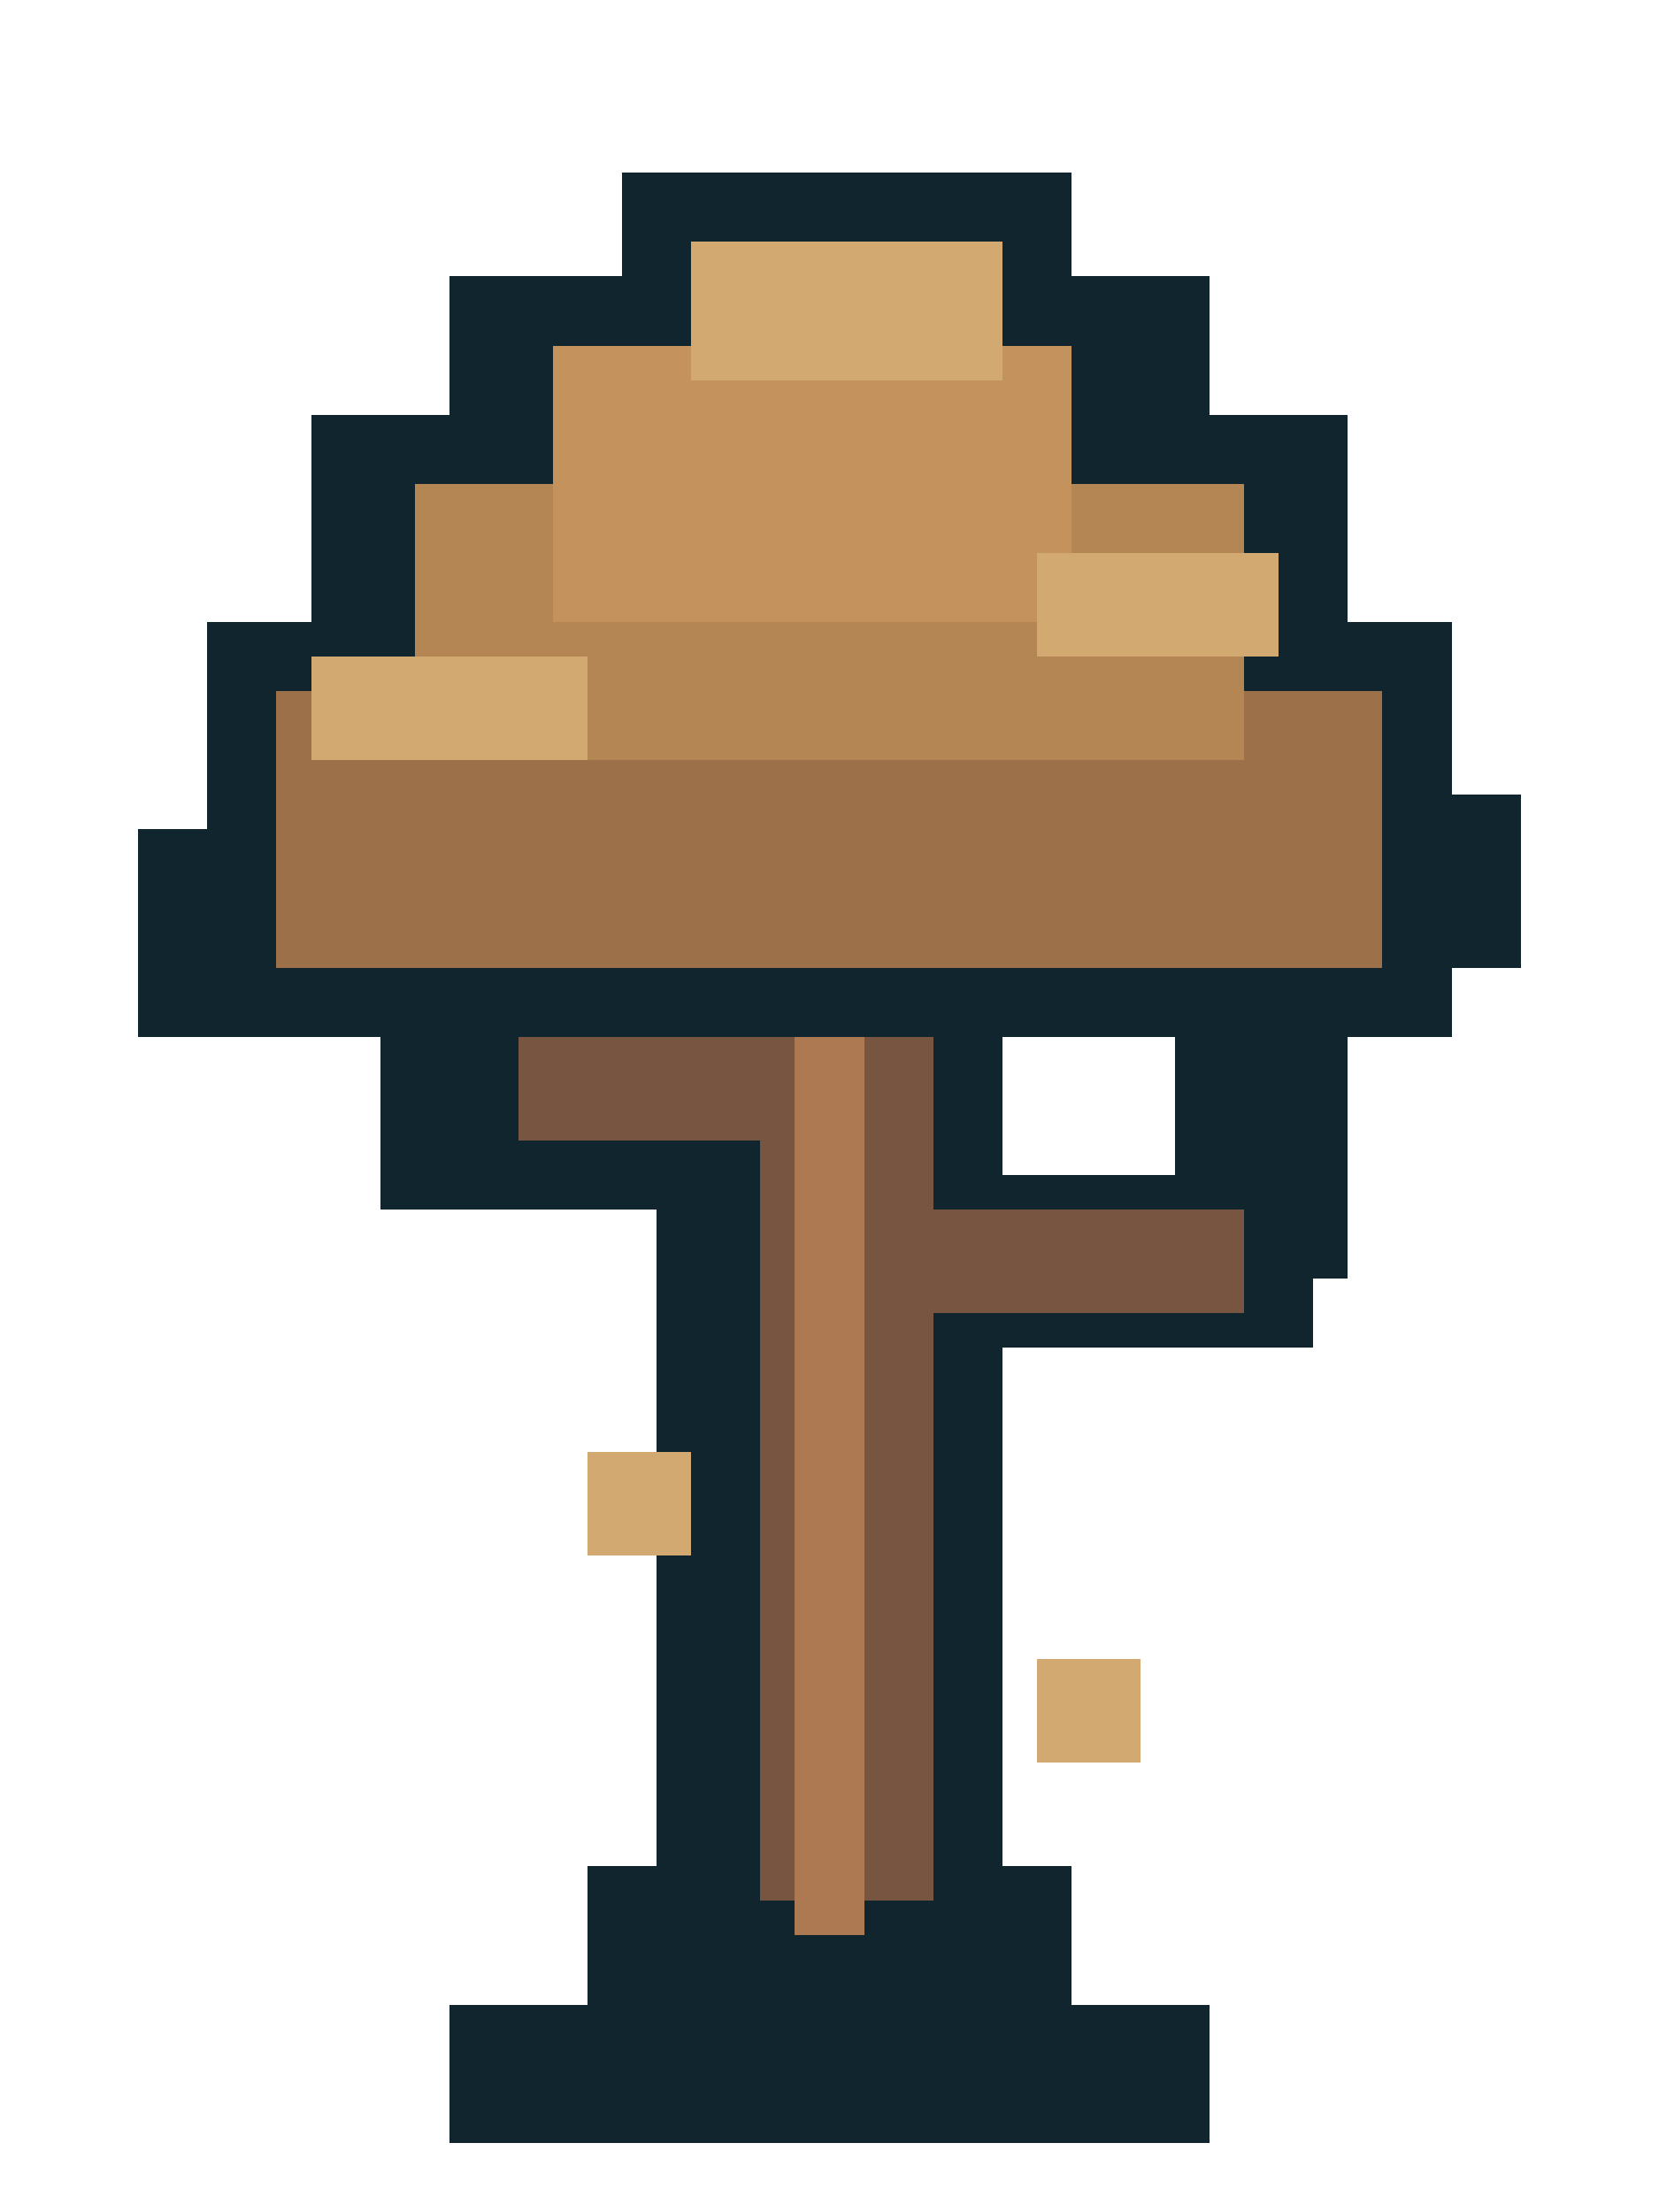
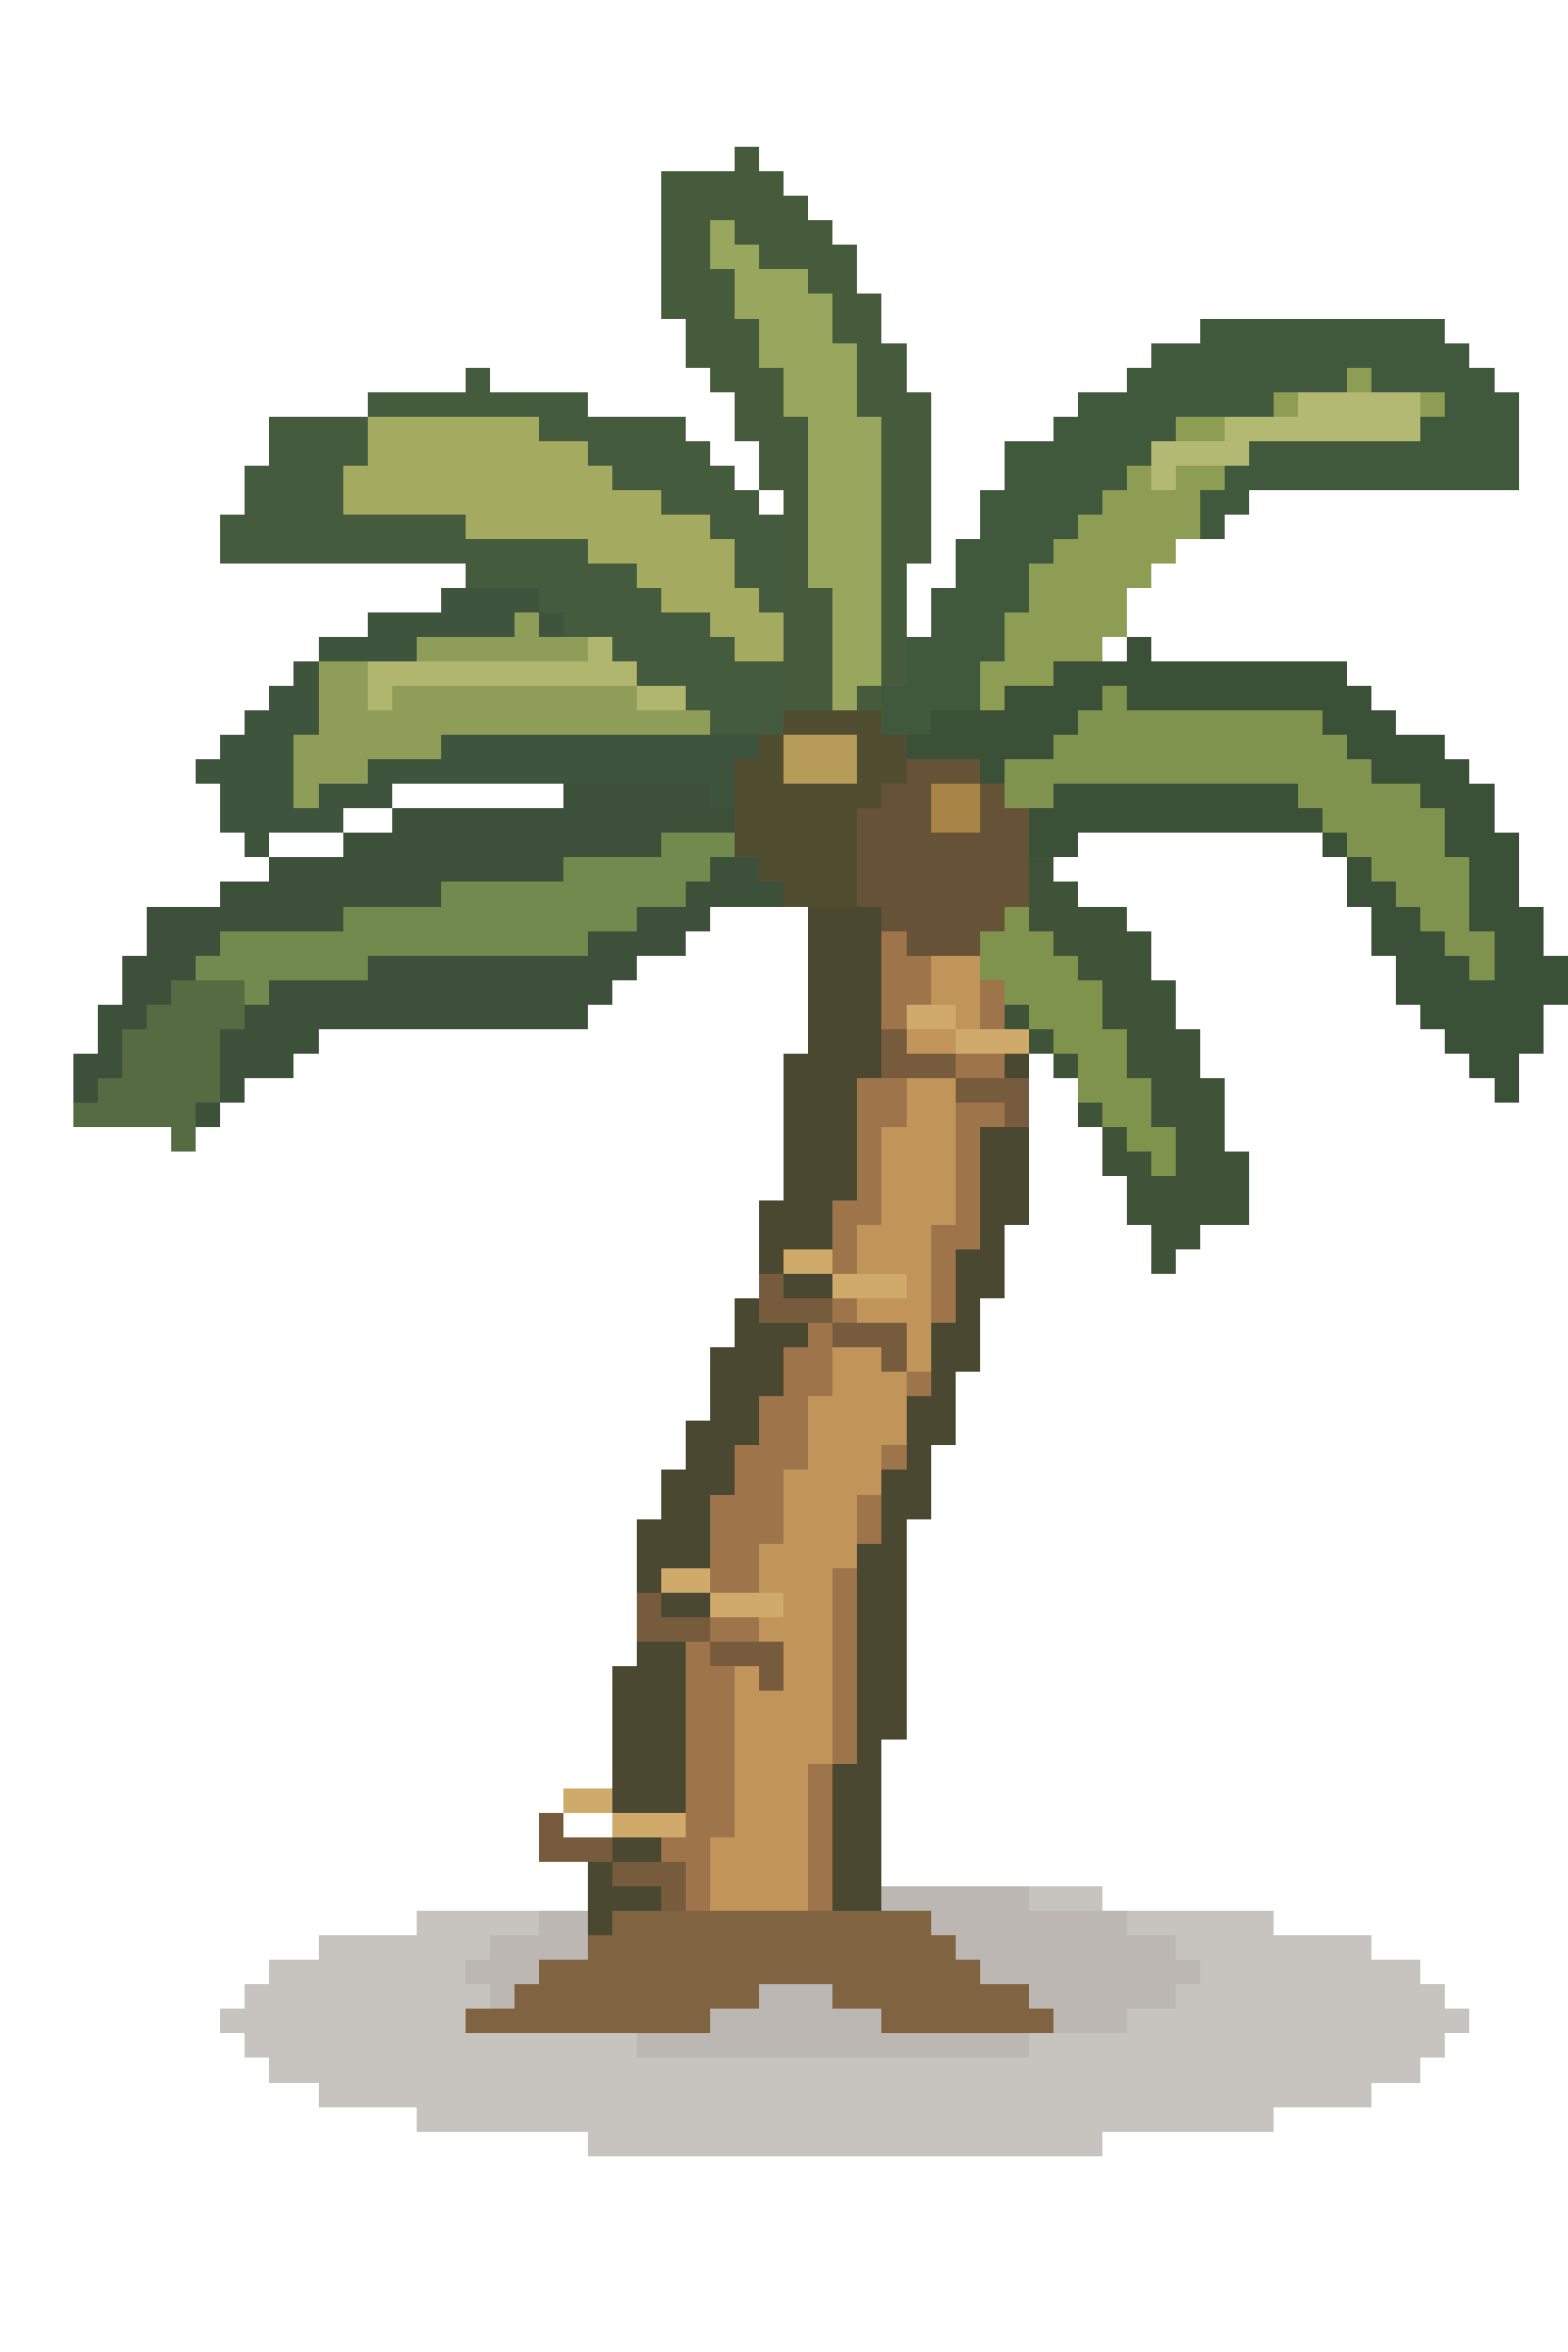
- <svg xmlns="http://www.w3.org/2000/svg" width="48" height="64" viewBox="0 0 48 64" shape-rendering="crispEdges">
-   <rect x="13" y="58" width="22" height="4" fill="#10252d" />
-   <rect x="17" y="54" width="14" height="6" fill="#10252d" />
-   <rect x="19" y="29" width="10" height="29" fill="#10252d" />
-   <rect x="22" y="24" width="5" height="31" fill="#775540" />
-   <rect x="23" y="27" width="2" height="29" fill="#ad7953" />
-   <rect x="11" y="30" width="11" height="5" fill="#10252d" />
-   <rect x="11" y="28" width="5" height="5" fill="#10252d" />
-   <rect x="15" y="30" width="7" height="3" fill="#775540" />
-   <rect x="27" y="34" width="11" height="5" fill="#10252d" />
-   <rect x="34" y="30" width="5" height="7" fill="#10252d" />
-   <rect x="27" y="35" width="9" height="3" fill="#775540" />
-   <rect x="6" y="18" width="36" height="12" fill="#10252d" />
-   <rect x="9" y="12" width="30" height="6" fill="#10252d" />
-   <rect x="13" y="8" width="22" height="5" fill="#10252d" />
-   <rect x="18" y="5" width="13" height="4" fill="#10252d" />
-   <rect x="8" y="20" width="32" height="8" fill="#9c7049" />
-   <rect x="12" y="14" width="24" height="8" fill="#b48654" />
-   <rect x="16" y="10" width="15" height="8" fill="#c3925d" />
-   <rect x="20" y="7" width="9" height="4" fill="#d2aa71" />
-   <rect x="9" y="19" width="8" height="3" fill="#d2aa71" />
-   <rect x="30" y="16" width="7" height="3" fill="#d2aa71" />
-   <rect x="4" y="24" width="4" height="6" fill="#10252d" />
-   <rect x="40" y="23" width="4" height="5" fill="#10252d" />
-   <rect x="17" y="42" width="3" height="3" fill="#d2aa71" />
-   <rect x="30" y="48" width="3" height="3" fill="#d2aa71" />
+ <svg xmlns="http://www.w3.org/2000/svg" width="64" height="96" viewBox="0 0 64 96" shape-rendering="crispEdges" data-anchor-x="32" data-anchor-y="80">
+   <rect x="30" y="6" width="1" height="1" fill="#465b3b" />
+   <rect x="27" y="7" width="5" height="1" fill="#465b3b" />
+   <rect x="27" y="8" width="6" height="1" fill="#465b3b" />
+   <rect x="29" y="9" width="1" height="1" fill="#98a75d" />
+   <rect x="30" y="9" width="4" height="1" fill="#465b3b" />
+   <rect x="27" y="9" width="2" height="2" fill="#465b3b" />
+   <rect x="29" y="10" width="2" height="1" fill="#98a75d" />
+   <rect x="31" y="10" width="4" height="1" fill="#465b3b" />
+   <rect x="30" y="11" width="3" height="1" fill="#98a75d" />
+   <rect x="33" y="11" width="2" height="1" fill="#465b3b" />
+   <rect x="27" y="11" width="3" height="2" fill="#465b3b" />
+   <rect x="30" y="12" width="4" height="1" fill="#98a75d" />
+   <rect x="31" y="13" width="3" height="1" fill="#98a75d" />
+   <rect x="34" y="12" width="2" height="2" fill="#465b3b" />
+   <rect x="49" y="13" width="10" height="1" fill="#40583c" />
+   <rect x="28" y="13" width="3" height="2" fill="#465b3b" />
+   <rect x="31" y="14" width="4" height="1" fill="#98a75d" />
+   <rect x="47" y="14" width="13" height="1" fill="#40583c" />
+   <rect x="19" y="15" width="1" height="1" fill="#455b3d" />
+   <rect x="29" y="15" width="3" height="1" fill="#465b3b" />
+   <rect x="35" y="14" width="2" height="2" fill="#465b3b" />
+   <rect x="46" y="15" width="9" height="1" fill="#40583c" />
+   <rect x="55" y="15" width="1" height="1" fill="#8d9d53" />
+   <rect x="56" y="15" width="5" height="1" fill="#40583c" />
+   <rect x="15" y="16" width="9" height="1" fill="#455b3d" />
+   <rect x="30" y="16" width="2" height="1" fill="#465b3b" />
+   <rect x="32" y="15" width="3" height="2" fill="#98a75d" />
+   <rect x="35" y="16" width="3" height="1" fill="#465b3b" />
+   <rect x="44" y="16" width="8" height="1" fill="#40583c" />
+   <rect x="52" y="16" width="1" height="1" fill="#8d9d53" />
+   <rect x="53" y="16" width="5" height="1" fill="#b3b973" />
+   <rect x="58" y="16" width="1" height="1" fill="#8d9d53" />
+   <rect x="59" y="16" width="3" height="1" fill="#40583c" />
+   <rect x="15" y="17" width="7" height="1" fill="#a4aa60" />
+   <rect x="22" y="17" width="6" height="1" fill="#455b3d" />
+   <rect x="30" y="17" width="3" height="1" fill="#465b3b" />
+   <rect x="43" y="17" width="5" height="1" fill="#40583c" />
+   <rect x="48" y="17" width="2" height="1" fill="#8d9d53" />
+   <rect x="50" y="17" width="8" height="1" fill="#b3b973" />
+   <rect x="58" y="17" width="4" height="1" fill="#40583c" />
+   <rect x="11" y="17" width="4" height="2" fill="#455b3d" />
+   <rect x="15" y="18" width="9" height="1" fill="#a4aa60" />
+   <rect x="24" y="18" width="5" height="1" fill="#455b3d" />
+   <rect x="41" y="18" width="6" height="1" fill="#40583c" />
+   <rect x="47" y="18" width="4" height="1" fill="#b3b973" />
+   <rect x="51" y="18" width="11" height="1" fill="#40583c" />
+   <rect x="14" y="19" width="11" height="1" fill="#a4aa60" />
+   <rect x="25" y="19" width="5" height="1" fill="#455b3d" />
+   <rect x="31" y="18" width="2" height="2" fill="#465b3b" />
+   <rect x="41" y="19" width="5" height="1" fill="#40583c" />
+   <rect x="46" y="19" width="1" height="1" fill="#8d9d53" />
+   <rect x="47" y="19" width="1" height="1" fill="#b3b973" />
+   <rect x="48" y="19" width="2" height="1" fill="#8d9d53" />
+   <rect x="50" y="19" width="12" height="1" fill="#40583c" />
+   <rect x="10" y="19" width="4" height="2" fill="#455b3d" />
+   <rect x="14" y="20" width="13" height="1" fill="#a4aa60" />
+   <rect x="27" y="20" width="4" height="1" fill="#455b3d" />
+   <rect x="40" y="20" width="5" height="1" fill="#40583c" />
+   <rect x="45" y="20" width="4" height="1" fill="#8d9d53" />
+   <rect x="49" y="20" width="2" height="1" fill="#40583c" />
+   <rect x="9" y="21" width="10" height="1" fill="#455b3d" />
+   <rect x="19" y="21" width="10" height="1" fill="#a4aa60" />
+   <rect x="29" y="21" width="3" height="1" fill="#455b3d" />
+   <rect x="40" y="21" width="4" height="1" fill="#40583c" />
+   <rect x="44" y="21" width="5" height="1" fill="#8d9d53" />
+   <rect x="49" y="21" width="1" height="1" fill="#40583c" />
+   <rect x="9" y="22" width="15" height="1" fill="#455b3d" />
+   <rect x="24" y="22" width="6" height="1" fill="#a4aa60" />
+   <rect x="36" y="17" width="2" height="6" fill="#465b3b" />
+   <rect x="39" y="22" width="4" height="1" fill="#40583c" />
+   <rect x="43" y="22" width="5" height="1" fill="#8d9d53" />
+   <rect x="19" y="23" width="7" height="1" fill="#455b3d" />
+   <rect x="26" y="23" width="4" height="1" fill="#a4aa60" />
+   <rect x="30" y="22" width="2" height="2" fill="#455b3d" />
+   <rect x="32" y="20" width="1" height="4" fill="#465b3b" />
+   <rect x="33" y="17" width="3" height="7" fill="#98a75d" />
+   <rect x="39" y="23" width="3" height="1" fill="#40583c" />
+   <rect x="42" y="23" width="5" height="1" fill="#8d9d53" />
+   <rect x="18" y="24" width="4" height="1" fill="#3e543c" />
+   <rect x="22" y="24" width="5" height="1" fill="#455b3d" />
+   <rect x="27" y="24" width="4" height="1" fill="#a4aa60" />
+   <rect x="31" y="24" width="1" height="1" fill="#455b3d" />
+   <rect x="38" y="24" width="4" height="1" fill="#40583c" />
+   <rect x="42" y="24" width="4" height="1" fill="#8d9d53" />
+   <rect x="15" y="25" width="6" height="1" fill="#3e543c" />
+   <rect x="21" y="25" width="1" height="1" fill="#8e9d58" />
+   <rect x="22" y="25" width="1" height="1" fill="#3e543c" />
+   <rect x="23" y="25" width="6" height="1" fill="#455b3d" />
+   <rect x="29" y="25" width="3" height="1" fill="#a4aa60" />
+   <rect x="38" y="25" width="3" height="1" fill="#40583c" />
+   <rect x="41" y="25" width="5" height="1" fill="#8d9d53" />
+   <rect x="13" y="26" width="4" height="1" fill="#3e543c" />
+   <rect x="17" y="26" width="7" height="1" fill="#8e9d58" />
+   <rect x="24" y="26" width="1" height="1" fill="#b0b66d" />
+   <rect x="25" y="26" width="5" height="1" fill="#455b3d" />
+   <rect x="30" y="26" width="2" height="1" fill="#a4aa60" />
+   <rect x="37" y="26" width="4" height="1" fill="#40583c" />
+   <rect x="41" y="26" width="4" height="1" fill="#8d9d53" />
+   <rect x="46" y="26" width="1" height="1" fill="#3b5137" />
+   <rect x="12" y="27" width="1" height="1" fill="#3e543c" />
+   <rect x="15" y="27" width="11" height="1" fill="#b0b66d" />
+   <rect x="26" y="27" width="6" height="1" fill="#455b3d" />
+   <rect x="34" y="24" width="2" height="4" fill="#98a75d" />
+   <rect x="36" y="23" width="1" height="5" fill="#465b3b" />
+   <rect x="37" y="27" width="3" height="1" fill="#40583c" />
+   <rect x="40" y="27" width="3" height="1" fill="#8d9d53" />
+   <rect x="43" y="27" width="12" height="1" fill="#3b5137" />
+   <rect x="11" y="28" width="2" height="1" fill="#3e543c" />
+   <rect x="13" y="27" width="2" height="2" fill="#8e9d58" />
+   <rect x="15" y="28" width="1" height="1" fill="#b0b66d" />
+   <rect x="16" y="28" width="10" height="1" fill="#8e9d58" />
+   <rect x="26" y="28" width="2" height="1" fill="#b0b66d" />
+   <rect x="28" y="28" width="4" height="1" fill="#455b3d" />
+   <rect x="32" y="24" width="2" height="5" fill="#465b3b" />
+   <rect x="34" y="28" width="1" height="1" fill="#98a75d" />
+   <rect x="35" y="28" width="1" height="1" fill="#465b3b" />
+   <rect x="36" y="28" width="4" height="1" fill="#40583c" />
+   <rect x="40" y="28" width="1" height="1" fill="#8d9d53" />
+   <rect x="41" y="28" width="4" height="1" fill="#3b5137" />
+   <rect x="45" y="28" width="1" height="1" fill="#7f934e" />
+   <rect x="46" y="28" width="10" height="1" fill="#3b5137" />
+   <rect x="10" y="29" width="3" height="1" fill="#3e543c" />
+   <rect x="13" y="29" width="16" height="1" fill="#8e9d58" />
+   <rect x="29" y="29" width="3" height="1" fill="#455b3d" />
+   <rect x="32" y="29" width="4" height="1" fill="#514d30" />
+   <rect x="36" y="29" width="2" height="1" fill="#40583c" />
+   <rect x="38" y="29" width="6" height="1" fill="#3b5137" />
+   <rect x="44" y="29" width="10" height="1" fill="#7f934e" />
+   <rect x="54" y="29" width="3" height="1" fill="#3b5137" />
+   <rect x="9" y="30" width="3" height="1" fill="#3e543c" />
+   <rect x="12" y="30" width="6" height="1" fill="#8e9d58" />
+   <rect x="18" y="30" width="13" height="1" fill="#3e543c" />
+   <rect x="31" y="30" width="1" height="1" fill="#514d30" />
+   <rect x="37" y="30" width="6" height="1" fill="#3b5137" />
+   <rect x="43" y="30" width="12" height="1" fill="#7f934e" />
+   <rect x="55" y="30" width="4" height="1" fill="#3b5137" />
+   <rect x="8" y="31" width="4" height="1" fill="#3e543c" />
+   <rect x="12" y="31" width="3" height="1" fill="#8e9d58" />
+   <rect x="15" y="31" width="15" height="1" fill="#3e543c" />
+   <rect x="30" y="31" width="2" height="1" fill="#514d30" />
+   <rect x="32" y="30" width="3" height="2" fill="#b69b59" />
+   <rect x="35" y="30" width="2" height="2" fill="#514d30" />
+   <rect x="37" y="31" width="3" height="1" fill="#655237" />
+   <rect x="40" y="31" width="1" height="1" fill="#3b5137" />
+   <rect x="41" y="31" width="15" height="1" fill="#7f934e" />
+   <rect x="56" y="31" width="4" height="1" fill="#3b5137" />
+   <rect x="9" y="32" width="3" height="1" fill="#3e543c" />
+   <rect x="12" y="32" width="1" height="1" fill="#8e9d58" />
+   <rect x="13" y="32" width="3" height="1" fill="#3e543c" />
+   <rect x="23" y="32" width="6" height="1" fill="#3d513a" />
+   <rect x="29" y="32" width="1" height="1" fill="#3e543c" />
+   <rect x="30" y="32" width="6" height="1" fill="#514d30" />
+   <rect x="36" y="32" width="2" height="1" fill="#655237" />
+   <rect x="40" y="32" width="1" height="1" fill="#655237" />
+   <rect x="41" y="32" width="2" height="1" fill="#7f934e" />
+   <rect x="43" y="32" width="10" height="1" fill="#3b5137" />
+   <rect x="53" y="32" width="5" height="1" fill="#7f934e" />
+   <rect x="58" y="32" width="3" height="1" fill="#3b5137" />
+   <rect x="9" y="33" width="5" height="1" fill="#3e543c" />
+   <rect x="16" y="33" width="14" height="1" fill="#3d513a" />
+   <rect x="35" y="33" width="3" height="1" fill="#655237" />
+   <rect x="38" y="32" width="2" height="2" fill="#a68547" />
+   <rect x="40" y="33" width="2" height="1" fill="#655237" />
+   <rect x="42" y="33" width="12" height="1" fill="#3b5137" />
+   <rect x="54" y="33" width="5" height="1" fill="#7f934e" />
+   <rect x="59" y="33" width="2" height="1" fill="#3b5137" />
+   <rect x="10" y="34" width="1" height="1" fill="#3e543c" />
+   <rect x="14" y="34" width="13" height="1" fill="#3d513a" />
+   <rect x="27" y="34" width="3" height="1" fill="#718b4e" />
+   <rect x="30" y="33" width="5" height="2" fill="#514d30" />
+   <rect x="42" y="34" width="2" height="1" fill="#3b5137" />
+   <rect x="54" y="34" width="1" height="1" fill="#3b5137" />
+   <rect x="55" y="34" width="4" height="1" fill="#7f934e" />
+   <rect x="59" y="34" width="3" height="1" fill="#3b5137" />
+   <rect x="11" y="35" width="12" height="1" fill="#3d513a" />
+   <rect x="23" y="35" width="6" height="1" fill="#718b4e" />
+   <rect x="29" y="35" width="2" height="1" fill="#3d513a" />
+   <rect x="31" y="35" width="4" height="1" fill="#514d30" />
+   <rect x="42" y="35" width="1" height="1" fill="#3e5337" />
+   <rect x="55" y="35" width="1" height="1" fill="#3b5137" />
+   <rect x="56" y="35" width="4" height="1" fill="#7f934e" />
+   <rect x="9" y="36" width="9" height="1" fill="#3d513a" />
+   <rect x="18" y="36" width="10" height="1" fill="#718b4e" />
+   <rect x="28" y="36" width="4" height="1" fill="#3d513a" />
+   <rect x="32" y="36" width="3" height="1" fill="#514d30" />
+   <rect x="35" y="34" width="7" height="3" fill="#655237" />
+   <rect x="42" y="36" width="2" height="1" fill="#3e5337" />
+   <rect x="55" y="36" width="2" height="1" fill="#3b5137" />
+   <rect x="57" y="36" width="3" height="1" fill="#7f934e" />
+   <rect x="60" y="35" width="2" height="2" fill="#3b5137" />
+   <rect x="6" y="37" width="8" height="1" fill="#3d513a" />
+   <rect x="14" y="37" width="12" height="1" fill="#718b4e" />
+   <rect x="26" y="37" width="3" height="1" fill="#3d513a" />
+   <rect x="36" y="37" width="5" height="1" fill="#655237" />
+   <rect x="41" y="37" width="1" height="1" fill="#80934d" />
+   <rect x="42" y="37" width="4" height="1" fill="#3e5337" />
+   <rect x="56" y="37" width="2" height="1" fill="#3b5137" />
+   <rect x="58" y="37" width="2" height="1" fill="#7f934e" />
+   <rect x="60" y="37" width="3" height="1" fill="#3b5137" />
+   <rect x="6" y="38" width="3" height="1" fill="#3d513a" />
+   <rect x="9" y="38" width="15" height="1" fill="#718b4e" />
+   <rect x="24" y="38" width="4" height="1" fill="#3d513a" />
+   <rect x="36" y="38" width="1" height="1" fill="#9e754a" />
+   <rect x="37" y="38" width="3" height="1" fill="#655237" />
+   <rect x="40" y="38" width="3" height="1" fill="#80934d" />
+   <rect x="43" y="38" width="4" height="1" fill="#3e5337" />
+   <rect x="56" y="38" width="3" height="1" fill="#3b5137" />
+   <rect x="59" y="38" width="2" height="1" fill="#7f934e" />
+   <rect x="61" y="38" width="2" height="1" fill="#3b5137" />
+   <rect x="5" y="39" width="3" height="1" fill="#3d513a" />
+   <rect x="8" y="39" width="7" height="1" fill="#718b4e" />
+   <rect x="15" y="39" width="11" height="1" fill="#3d513a" />
+   <rect x="40" y="39" width="4" height="1" fill="#80934d" />
+   <rect x="44" y="39" width="3" height="1" fill="#3e5337" />
+   <rect x="57" y="39" width="3" height="1" fill="#3b5137" />
+   <rect x="60" y="39" width="1" height="1" fill="#7f934e" />
+   <rect x="61" y="39" width="3" height="1" fill="#3b5137" />
+   <rect x="5" y="40" width="2" height="1" fill="#3d513a" />
+   <rect x="7" y="40" width="3" height="1" fill="#566b42" />
+   <rect x="10" y="40" width="1" height="1" fill="#718b4e" />
+   <rect x="11" y="40" width="14" height="1" fill="#3d513a" />
+   <rect x="36" y="39" width="2" height="2" fill="#9e754a" />
+   <rect x="38" y="39" width="2" height="2" fill="#c1945a" />
+   <rect x="41" y="40" width="4" height="1" fill="#80934d" />
+   <rect x="57" y="40" width="7" height="1" fill="#3b5137" />
+   <rect x="4" y="41" width="2" height="1" fill="#3d513a" />
+   <rect x="6" y="41" width="4" height="1" fill="#566b42" />
+   <rect x="10" y="41" width="14" height="1" fill="#3d513a" />
+   <rect x="36" y="41" width="1" height="1" fill="#9e754a" />
+   <rect x="37" y="41" width="2" height="1" fill="#cfaa6b" />
+   <rect x="39" y="41" width="1" height="1" fill="#c1945a" />
+   <rect x="40" y="40" width="1" height="2" fill="#9e754a" />
+   <rect x="41" y="41" width="1" height="1" fill="#3e5337" />
+   <rect x="42" y="41" width="3" height="1" fill="#80934d" />
+   <rect x="45" y="40" width="3" height="2" fill="#3e5337" />
+   <rect x="58" y="41" width="5" height="1" fill="#3b5137" />
+   <rect x="4" y="42" width="1" height="1" fill="#3d513a" />
+   <rect x="9" y="42" width="4" height="1" fill="#3d513a" />
+   <rect x="33" y="37" width="3" height="6" fill="#4a4831" />
+   <rect x="36" y="42" width="1" height="1" fill="#765c3d" />
+   <rect x="37" y="42" width="2" height="1" fill="#c1945a" />
+   <rect x="39" y="42" width="3" height="1" fill="#cfaa6b" />
+   <rect x="42" y="42" width="1" height="1" fill="#3e5337" />
+   <rect x="43" y="42" width="3" height="1" fill="#80934d" />
+   <rect x="59" y="42" width="4" height="1" fill="#3b5137" />
+   <rect x="3" y="43" width="2" height="1" fill="#3d513a" />
+   <rect x="5" y="42" width="4" height="2" fill="#566b42" />
+   <rect x="9" y="43" width="3" height="1" fill="#3d513a" />
+   <rect x="32" y="43" width="4" height="1" fill="#4a4831" />
+   <rect x="36" y="43" width="3" height="1" fill="#765c3d" />
+   <rect x="39" y="43" width="2" height="1" fill="#9e754a" />
+   <rect x="41" y="43" width="1" height="1" fill="#4a4831" />
+   <rect x="43" y="43" width="1" height="1" fill="#3e5337" />
+   <rect x="44" y="43" width="2" height="1" fill="#80934d" />
+   <rect x="46" y="42" width="3" height="2" fill="#3e5337" />
+   <rect x="60" y="43" width="2" height="1" fill="#3b5137" />
+   <rect x="3" y="44" width="1" height="1" fill="#3d513a" />
+   <rect x="4" y="44" width="5" height="1" fill="#566b42" />
+   <rect x="9" y="44" width="1" height="1" fill="#3d513a" />
+   <rect x="39" y="44" width="3" height="1" fill="#765c3d" />
+   <rect x="44" y="44" width="3" height="1" fill="#80934d" />
+   <rect x="61" y="44" width="1" height="1" fill="#3b5137" />
+   <rect x="3" y="45" width="5" height="1" fill="#566b42" />
+   <rect x="8" y="45" width="1" height="1" fill="#3d513a" />
+   <rect x="35" y="44" width="2" height="2" fill="#9e754a" />
+   <rect x="37" y="44" width="2" height="2" fill="#c1945a" />
+   <rect x="39" y="45" width="2" height="1" fill="#9e754a" />
+   <rect x="41" y="45" width="1" height="1" fill="#765c3d" />
+   <rect x="44" y="45" width="1" height="1" fill="#3e5337" />
+   <rect x="45" y="45" width="2" height="1" fill="#80934d" />
+   <rect x="47" y="44" width="3" height="2" fill="#3e5337" />
+   <rect x="7" y="46" width="1" height="1" fill="#566b42" />
+   <rect x="45" y="46" width="1" height="1" fill="#3e5337" />
+   <rect x="46" y="46" width="2" height="1" fill="#80934d" />
+   <rect x="48" y="46" width="2" height="1" fill="#3e5337" />
+   <rect x="45" y="47" width="2" height="1" fill="#3e5337" />
+   <rect x="47" y="47" width="1" height="1" fill="#80934d" />
+   <rect x="48" y="47" width="3" height="1" fill="#3e5337" />
+   <rect x="32" y="44" width="3" height="5" fill="#4a4831" />
+   <rect x="35" y="46" width="1" height="3" fill="#9e754a" />
+   <rect x="34" y="49" width="2" height="1" fill="#9e754a" />
+   <rect x="36" y="46" width="3" height="4" fill="#c1945a" />
+   <rect x="39" y="46" width="1" height="4" fill="#9e754a" />
+   <rect x="40" y="46" width="2" height="4" fill="#4a4831" />
+   <rect x="46" y="48" width="5" height="2" fill="#3e5337" />
+   <rect x="31" y="49" width="3" height="2" fill="#4a4831" />
+   <rect x="38" y="50" width="2" height="1" fill="#9e754a" />
+   <rect x="40" y="50" width="1" height="1" fill="#4a4831" />
+   <rect x="47" y="50" width="2" height="1" fill="#3e5337" />
+   <rect x="31" y="51" width="1" height="1" fill="#4a4831" />
+   <rect x="32" y="51" width="2" height="1" fill="#cfaa6b" />
+   <rect x="34" y="50" width="1" height="2" fill="#9e754a" />
+   <rect x="35" y="50" width="3" height="2" fill="#c1945a" />
+   <rect x="47" y="51" width="1" height="1" fill="#3e5337" />
+   <rect x="31" y="52" width="1" height="1" fill="#765c3d" />
+   <rect x="32" y="52" width="2" height="1" fill="#4a4831" />
+   <rect x="34" y="52" width="3" height="1" fill="#cfaa6b" />
+   <rect x="37" y="52" width="1" height="1" fill="#c1945a" />
+   <rect x="39" y="51" width="2" height="2" fill="#4a4831" />
+   <rect x="30" y="53" width="1" height="1" fill="#4a4831" />
+   <rect x="31" y="53" width="3" height="1" fill="#765c3d" />
+   <rect x="34" y="53" width="1" height="1" fill="#9e754a" />
+   <rect x="35" y="53" width="3" height="1" fill="#c1945a" />
+   <rect x="38" y="51" width="1" height="3" fill="#9e754a" />
+   <rect x="39" y="53" width="1" height="1" fill="#4a4831" />
+   <rect x="30" y="54" width="3" height="1" fill="#4a4831" />
+   <rect x="33" y="54" width="1" height="1" fill="#9e754a" />
+   <rect x="34" y="54" width="3" height="1" fill="#765c3d" />
+   <rect x="34" y="55" width="2" height="1" fill="#c1945a" />
+   <rect x="36" y="55" width="1" height="1" fill="#765c3d" />
+   <rect x="37" y="54" width="1" height="2" fill="#c1945a" />
+   <rect x="38" y="54" width="2" height="2" fill="#4a4831" />
+   <rect x="29" y="55" width="3" height="2" fill="#4a4831" />
+   <rect x="32" y="55" width="2" height="2" fill="#9e754a" />
+   <rect x="34" y="56" width="3" height="1" fill="#c1945a" />
+   <rect x="37" y="56" width="1" height="1" fill="#9e754a" />
+   <rect x="38" y="56" width="1" height="1" fill="#4a4831" />
+   <rect x="29" y="57" width="2" height="1" fill="#4a4831" />
+   <rect x="28" y="58" width="3" height="1" fill="#4a4831" />
+   <rect x="31" y="57" width="2" height="2" fill="#9e754a" />
+   <rect x="33" y="57" width="4" height="2" fill="#c1945a" />
+   <rect x="37" y="57" width="2" height="2" fill="#4a4831" />
+   <rect x="28" y="59" width="2" height="1" fill="#4a4831" />
+   <rect x="30" y="59" width="3" height="1" fill="#9e754a" />
+   <rect x="33" y="59" width="3" height="1" fill="#c1945a" />
+   <rect x="36" y="59" width="1" height="1" fill="#9e754a" />
+   <rect x="37" y="59" width="1" height="1" fill="#4a4831" />
+   <rect x="27" y="60" width="3" height="1" fill="#4a4831" />
+   <rect x="30" y="60" width="2" height="1" fill="#9e754a" />
+   <rect x="32" y="60" width="4" height="1" fill="#c1945a" />
+   <rect x="27" y="61" width="2" height="1" fill="#4a4831" />
+   <rect x="36" y="60" width="2" height="2" fill="#4a4831" />
+   <rect x="29" y="61" width="3" height="2" fill="#9e754a" />
+   <rect x="32" y="61" width="3" height="2" fill="#c1945a" />
+   <rect x="35" y="61" width="1" height="2" fill="#9e754a" />
+   <rect x="36" y="62" width="1" height="1" fill="#4a4831" />
+   <rect x="26" y="62" width="3" height="2" fill="#4a4831" />
+   <rect x="31" y="63" width="4" height="1" fill="#c1945a" />
+   <rect x="26" y="64" width="1" height="1" fill="#4a4831" />
+   <rect x="27" y="64" width="2" height="1" fill="#cfaa6b" />
+   <rect x="29" y="63" width="2" height="2" fill="#9e754a" />
+   <rect x="31" y="64" width="3" height="1" fill="#c1945a" />
+   <rect x="26" y="65" width="1" height="1" fill="#765c3d" />
+   <rect x="27" y="65" width="2" height="1" fill="#4a4831" />
+   <rect x="29" y="65" width="3" height="1" fill="#cfaa6b" />
+   <rect x="32" y="65" width="2" height="1" fill="#c1945a" />
+   <rect x="26" y="66" width="3" height="1" fill="#765c3d" />
+   <rect x="29" y="66" width="2" height="1" fill="#9e754a" />
+   <rect x="31" y="66" width="3" height="1" fill="#c1945a" />
+   <rect x="26" y="67" width="2" height="1" fill="#4a4831" />
+   <rect x="28" y="67" width="1" height="1" fill="#9e754a" />
+   <rect x="29" y="67" width="3" height="1" fill="#765c3d" />
+   <rect x="30" y="68" width="1" height="1" fill="#c1945a" />
+   <rect x="31" y="68" width="1" height="1" fill="#765c3d" />
+   <rect x="32" y="67" width="2" height="2" fill="#c1945a" />
+   <rect x="35" y="63" width="2" height="8" fill="#4a4831" />
+   <rect x="30" y="69" width="4" height="3" fill="#c1945a" />
+   <rect x="34" y="64" width="1" height="8" fill="#9e754a" />
+   <rect x="35" y="71" width="1" height="1" fill="#4a4831" />
+   <rect x="23" y="73" width="2" height="1" fill="#cfaa6b" />
+   <rect x="25" y="68" width="3" height="6" fill="#4a4831" />
+   <rect x="22" y="74" width="1" height="1" fill="#765c3d" />
+   <rect x="25" y="74" width="3" height="1" fill="#cfaa6b" />
+   <rect x="28" y="68" width="2" height="7" fill="#9e754a" />
+   <rect x="30" y="72" width="3" height="3" fill="#c1945a" />
+   <rect x="22" y="75" width="3" height="1" fill="#765c3d" />
+   <rect x="25" y="75" width="2" height="1" fill="#4a4831" />
+   <rect x="27" y="75" width="2" height="1" fill="#9e754a" />
+   <rect x="24" y="76" width="1" height="1" fill="#4a4831" />
+   <rect x="25" y="76" width="3" height="1" fill="#765c3d" />
+   <rect x="24" y="77" width="3" height="1" fill="#4a4831" />
+   <rect x="27" y="77" width="1" height="1" fill="#765c3d" />
+   <rect x="28" y="76" width="1" height="2" fill="#9e754a" />
+   <rect x="29" y="75" width="4" height="3" fill="#c1945a" />
+   <rect x="33" y="72" width="1" height="6" fill="#9e754a" />
+   <rect x="34" y="72" width="2" height="6" fill="#4a4831" />
+   <rect x="36" y="77" width="6" height="1" fill="#423425" fill-opacity="0.353" />
+   <rect x="42" y="77" width="3" height="1" fill="#483b2b" fill-opacity="0.306" />
+   <rect x="17" y="78" width="5" height="1" fill="#483b2b" fill-opacity="0.306" />
+   <rect x="22" y="78" width="2" height="1" fill="#423425" fill-opacity="0.353" />
+   <rect x="24" y="78" width="1" height="1" fill="#4a4831" />
+   <rect x="25" y="78" width="13" height="1" fill="#806341" />
+   <rect x="38" y="78" width="8" height="1" fill="#423425" fill-opacity="0.353" />
+   <rect x="46" y="78" width="6" height="1" fill="#483b2b" fill-opacity="0.306" />
+   <rect x="13" y="79" width="7" height="1" fill="#483b2b" fill-opacity="0.306" />
+   <rect x="20" y="79" width="4" height="1" fill="#423425" fill-opacity="0.353" />
+   <rect x="24" y="79" width="15" height="1" fill="#806341" />
+   <rect x="39" y="79" width="9" height="1" fill="#423425" fill-opacity="0.353" />
+   <rect x="48" y="79" width="8" height="1" fill="#483b2b" fill-opacity="0.306" />
+   <rect x="11" y="80" width="8" height="1" fill="#483b2b" fill-opacity="0.306" />
+   <rect x="19" y="80" width="3" height="1" fill="#423425" fill-opacity="0.353" />
+   <rect x="22" y="80" width="18" height="1" fill="#806341" />
+   <rect x="40" y="80" width="9" height="1" fill="#423425" fill-opacity="0.353" />
+   <rect x="49" y="80" width="9" height="1" fill="#483b2b" fill-opacity="0.306" />
+   <rect x="10" y="81" width="10" height="1" fill="#483b2b" fill-opacity="0.306" />
+   <rect x="20" y="81" width="1" height="1" fill="#423425" fill-opacity="0.353" />
+   <rect x="21" y="81" width="10" height="1" fill="#806341" />
+   <rect x="31" y="81" width="3" height="1" fill="#423425" fill-opacity="0.353" />
+   <rect x="34" y="81" width="8" height="1" fill="#806341" />
+   <rect x="42" y="81" width="6" height="1" fill="#423425" fill-opacity="0.353" />
+   <rect x="48" y="81" width="11" height="1" fill="#483b2b" fill-opacity="0.306" />
+   <rect x="9" y="82" width="10" height="1" fill="#483b2b" fill-opacity="0.306" />
+   <rect x="19" y="82" width="10" height="1" fill="#806341" />
+   <rect x="29" y="82" width="7" height="1" fill="#423425" fill-opacity="0.353" />
+   <rect x="36" y="82" width="7" height="1" fill="#806341" />
+   <rect x="43" y="82" width="3" height="1" fill="#423425" fill-opacity="0.353" />
+   <rect x="46" y="82" width="14" height="1" fill="#483b2b" fill-opacity="0.306" />
+   <rect x="10" y="83" width="16" height="1" fill="#483b2b" fill-opacity="0.306" />
+   <rect x="26" y="83" width="16" height="1" fill="#423425" fill-opacity="0.353" />
+   <rect x="42" y="83" width="17" height="1" fill="#483b2b" fill-opacity="0.306" />
+   <rect x="11" y="84" width="47" height="1" fill="#483b2b" fill-opacity="0.306" />
+   <rect x="13" y="85" width="43" height="1" fill="#483b2b" fill-opacity="0.306" />
+   <rect x="17" y="86" width="35" height="1" fill="#483b2b" fill-opacity="0.306" />
+   <rect x="24" y="87" width="21" height="1" fill="#483b2b" fill-opacity="0.306" />
</svg>
